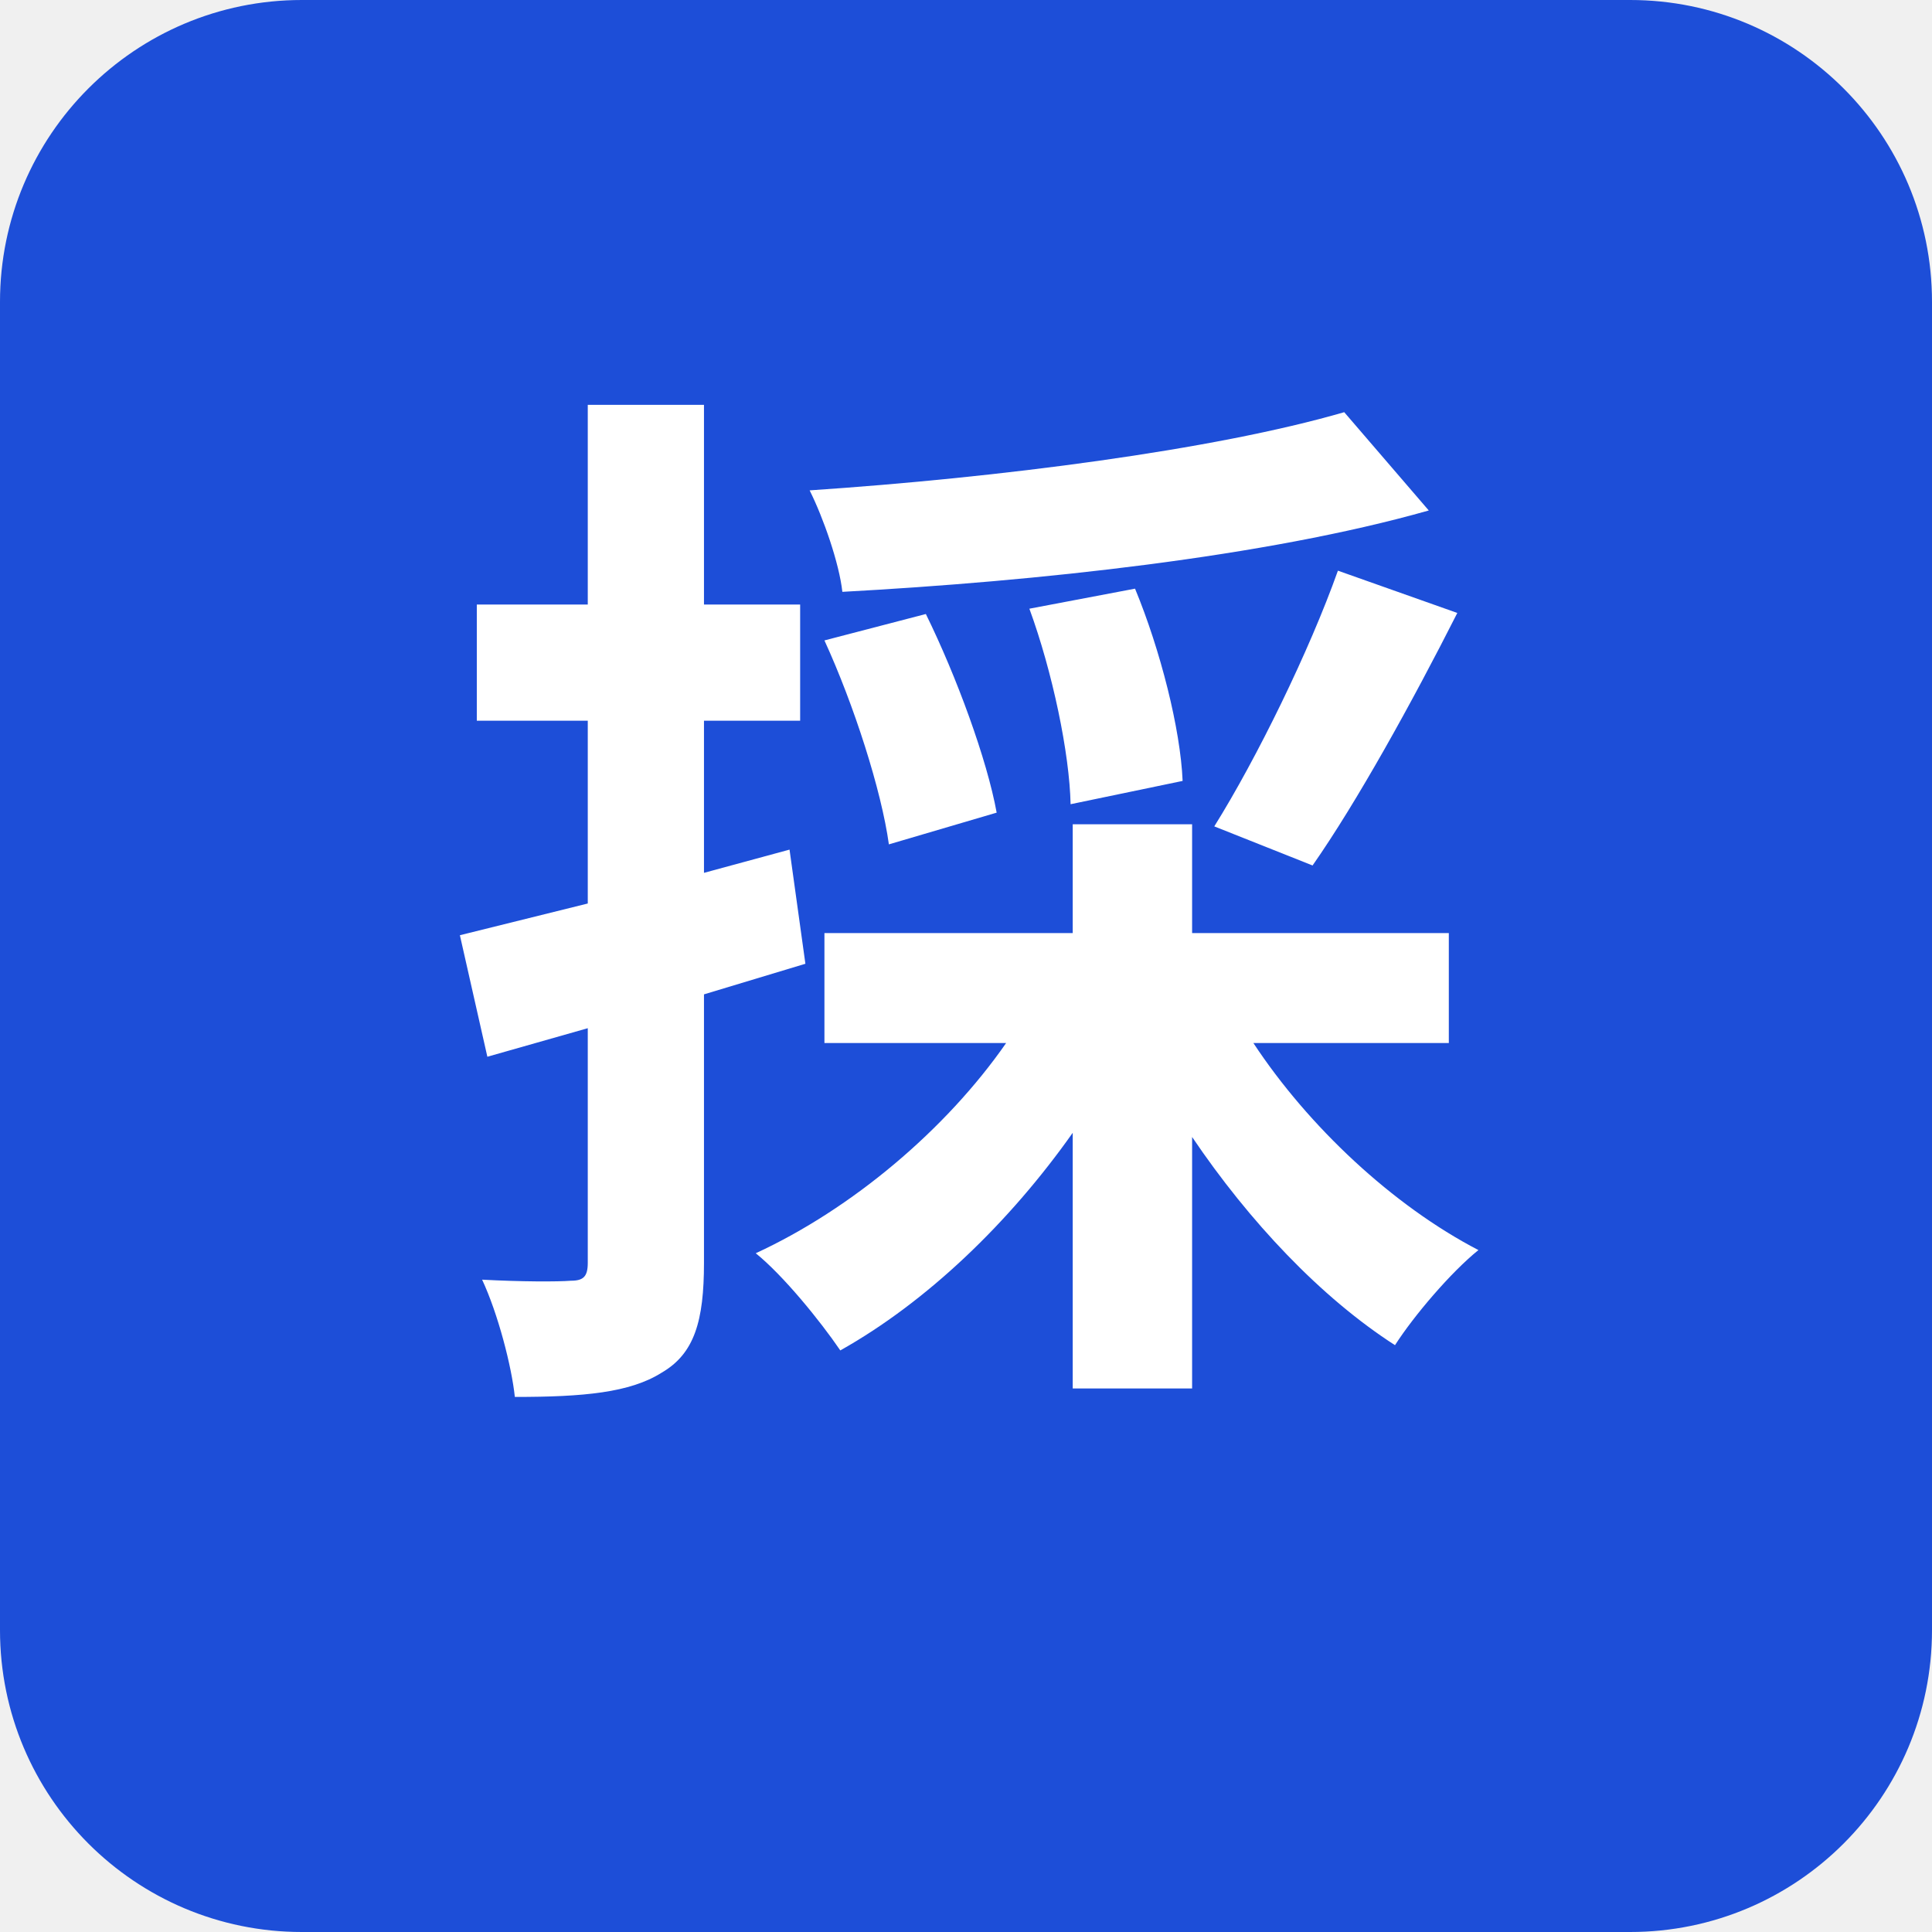
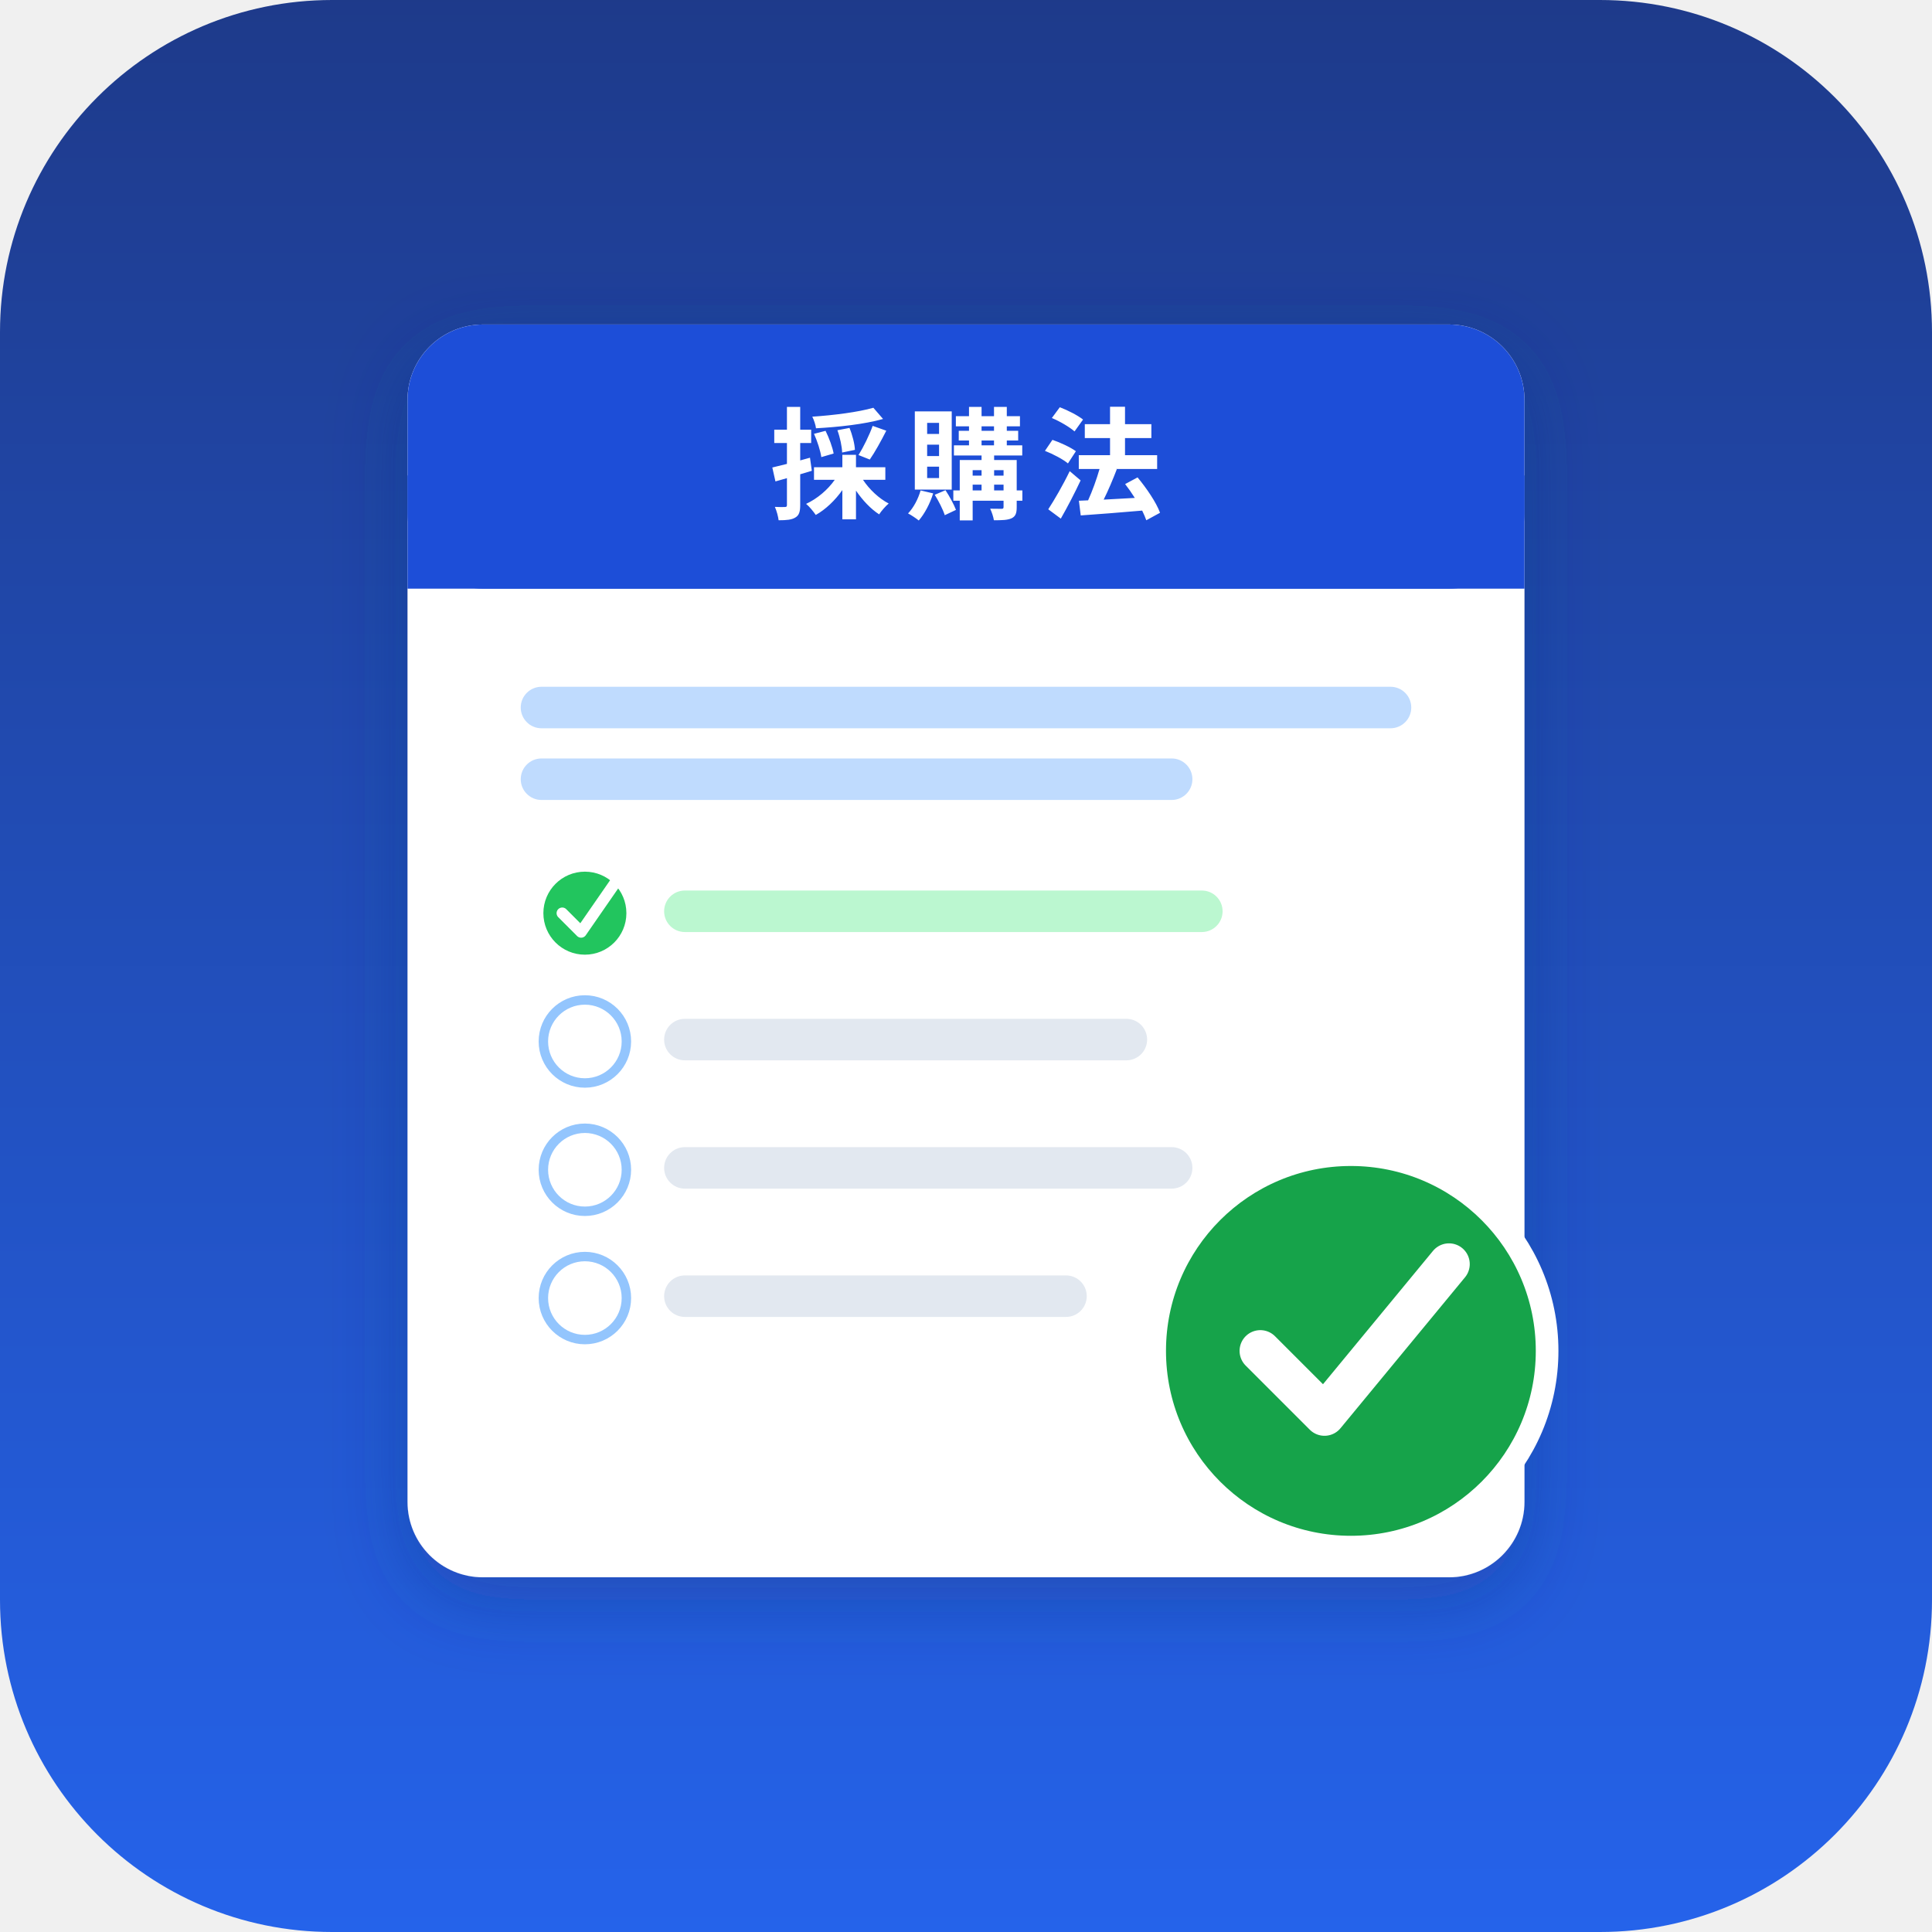
<svg xmlns="http://www.w3.org/2000/svg" viewBox="0 0 512 512">
-   <rect width="512" height="512" rx="80" fill="#1d4ed8" />
-   <text x="256" y="345" font-size="280" text-anchor="middle" fill="white" font-family="'PingFang TC','Microsoft JhengHei',sans-serif" font-weight="700">採</text>
+   <defs>
+     <linearGradient id="bg" x1="0" y1="0" x2="0" y2="1">
+       <stop offset="0%" stop-color="#1e3a8a" />
+       <stop offset="100%" stop-color="#2563eb" />
+     </linearGradient>
+     <filter id="card-shadow" x="-15%" y="-15%" width="130%" height="130%">
+       <feDropShadow dx="0" dy="6" stdDeviation="10" flood-color="#1e3a8a" flood-opacity="0.4" />
+     </filter>
+   </defs>
+   <rect width="512" height="512" rx="88" fill="url(#bg)" />
+   <rect x="108" y="86" width="296" height="332" rx="20" fill="white" filter="url(#card-shadow)" />
+   <rect x="108" y="86" width="296" height="70" rx="20" fill="#1d4ed8" />
+   <rect x="108" y="126" width="296" height="30" fill="#1d4ed8" />
+   <text x="256" y="135" text-anchor="middle" font-size="32" font-weight="700" fill="white" font-family="'PingFang TC','Microsoft JhengHei','Noto Sans TC',sans-serif" letter-spacing="4">採購法</text>
+   <rect x="138" y="182" width="236" height="11" rx="5.5" fill="#bfdbfe" />
+   <rect x="138" y="201" width="178" height="11" rx="5.5" fill="#bfdbfe" />
+   <circle cx="155" cy="242" r="11" fill="#22c55e" />
+   <polyline points="149,242 154,247 163,234" fill="none" stroke="white" stroke-width="3" stroke-linecap="round" stroke-linejoin="round" />
+   <rect x="176" y="236" width="148" height="11" rx="5.5" fill="#bbf7d0" />
+   <circle cx="155" cy="276" r="11" fill="none" stroke="#93c5fd" stroke-width="2.5" />
+   <rect x="176" y="270" width="128" height="11" rx="5.5" fill="#e2e8f0" />
+   <circle cx="155" cy="310" r="11" fill="none" stroke="#93c5fd" stroke-width="2.5" />
+   <rect x="176" y="304" width="140" height="11" rx="5.5" fill="#e2e8f0" />
+   <circle cx="155" cy="344" r="11" fill="none" stroke="#93c5fd" stroke-width="2.5" />
+   <rect x="176" y="338" width="112" height="11" rx="5.5" fill="#e2e8f0" />
+   <circle cx="358" cy="358" r="52" fill="#16a34a" stroke="white" stroke-width="6" />
+   <polyline points="334,358 351,375 384,335" fill="none" stroke="white" stroke-width="11" stroke-linecap="round" stroke-linejoin="round" />
</svg>
